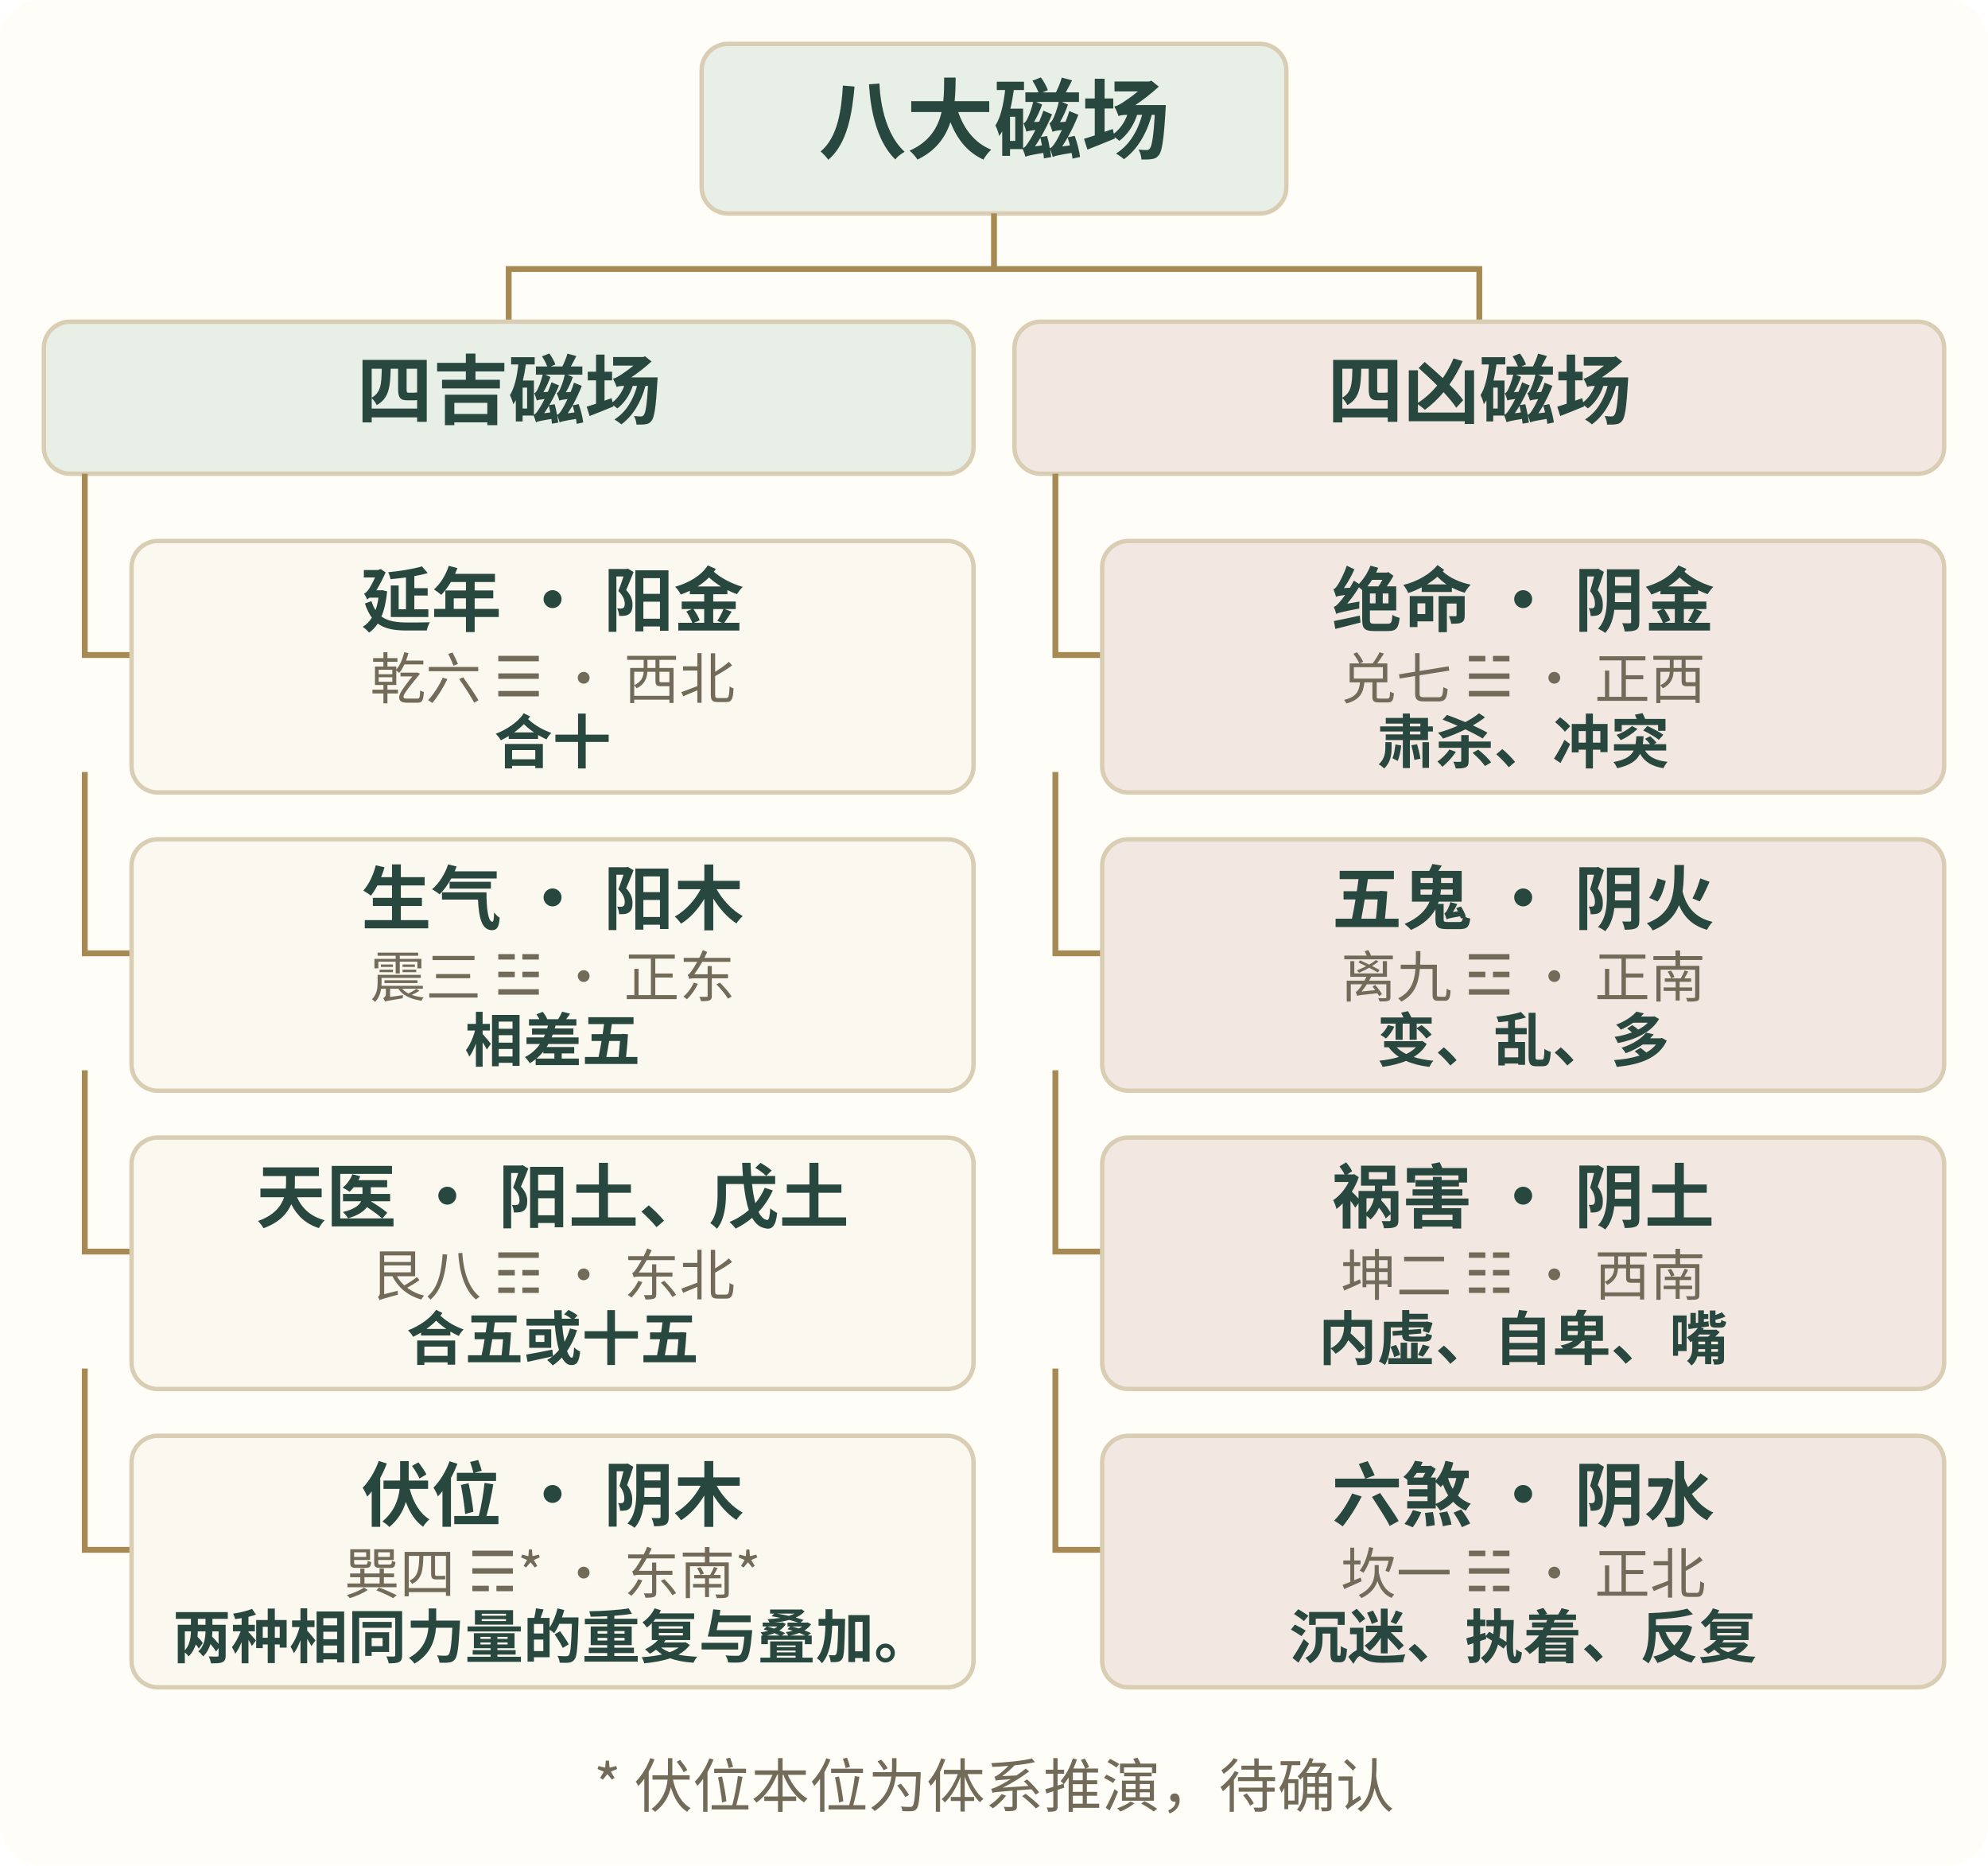
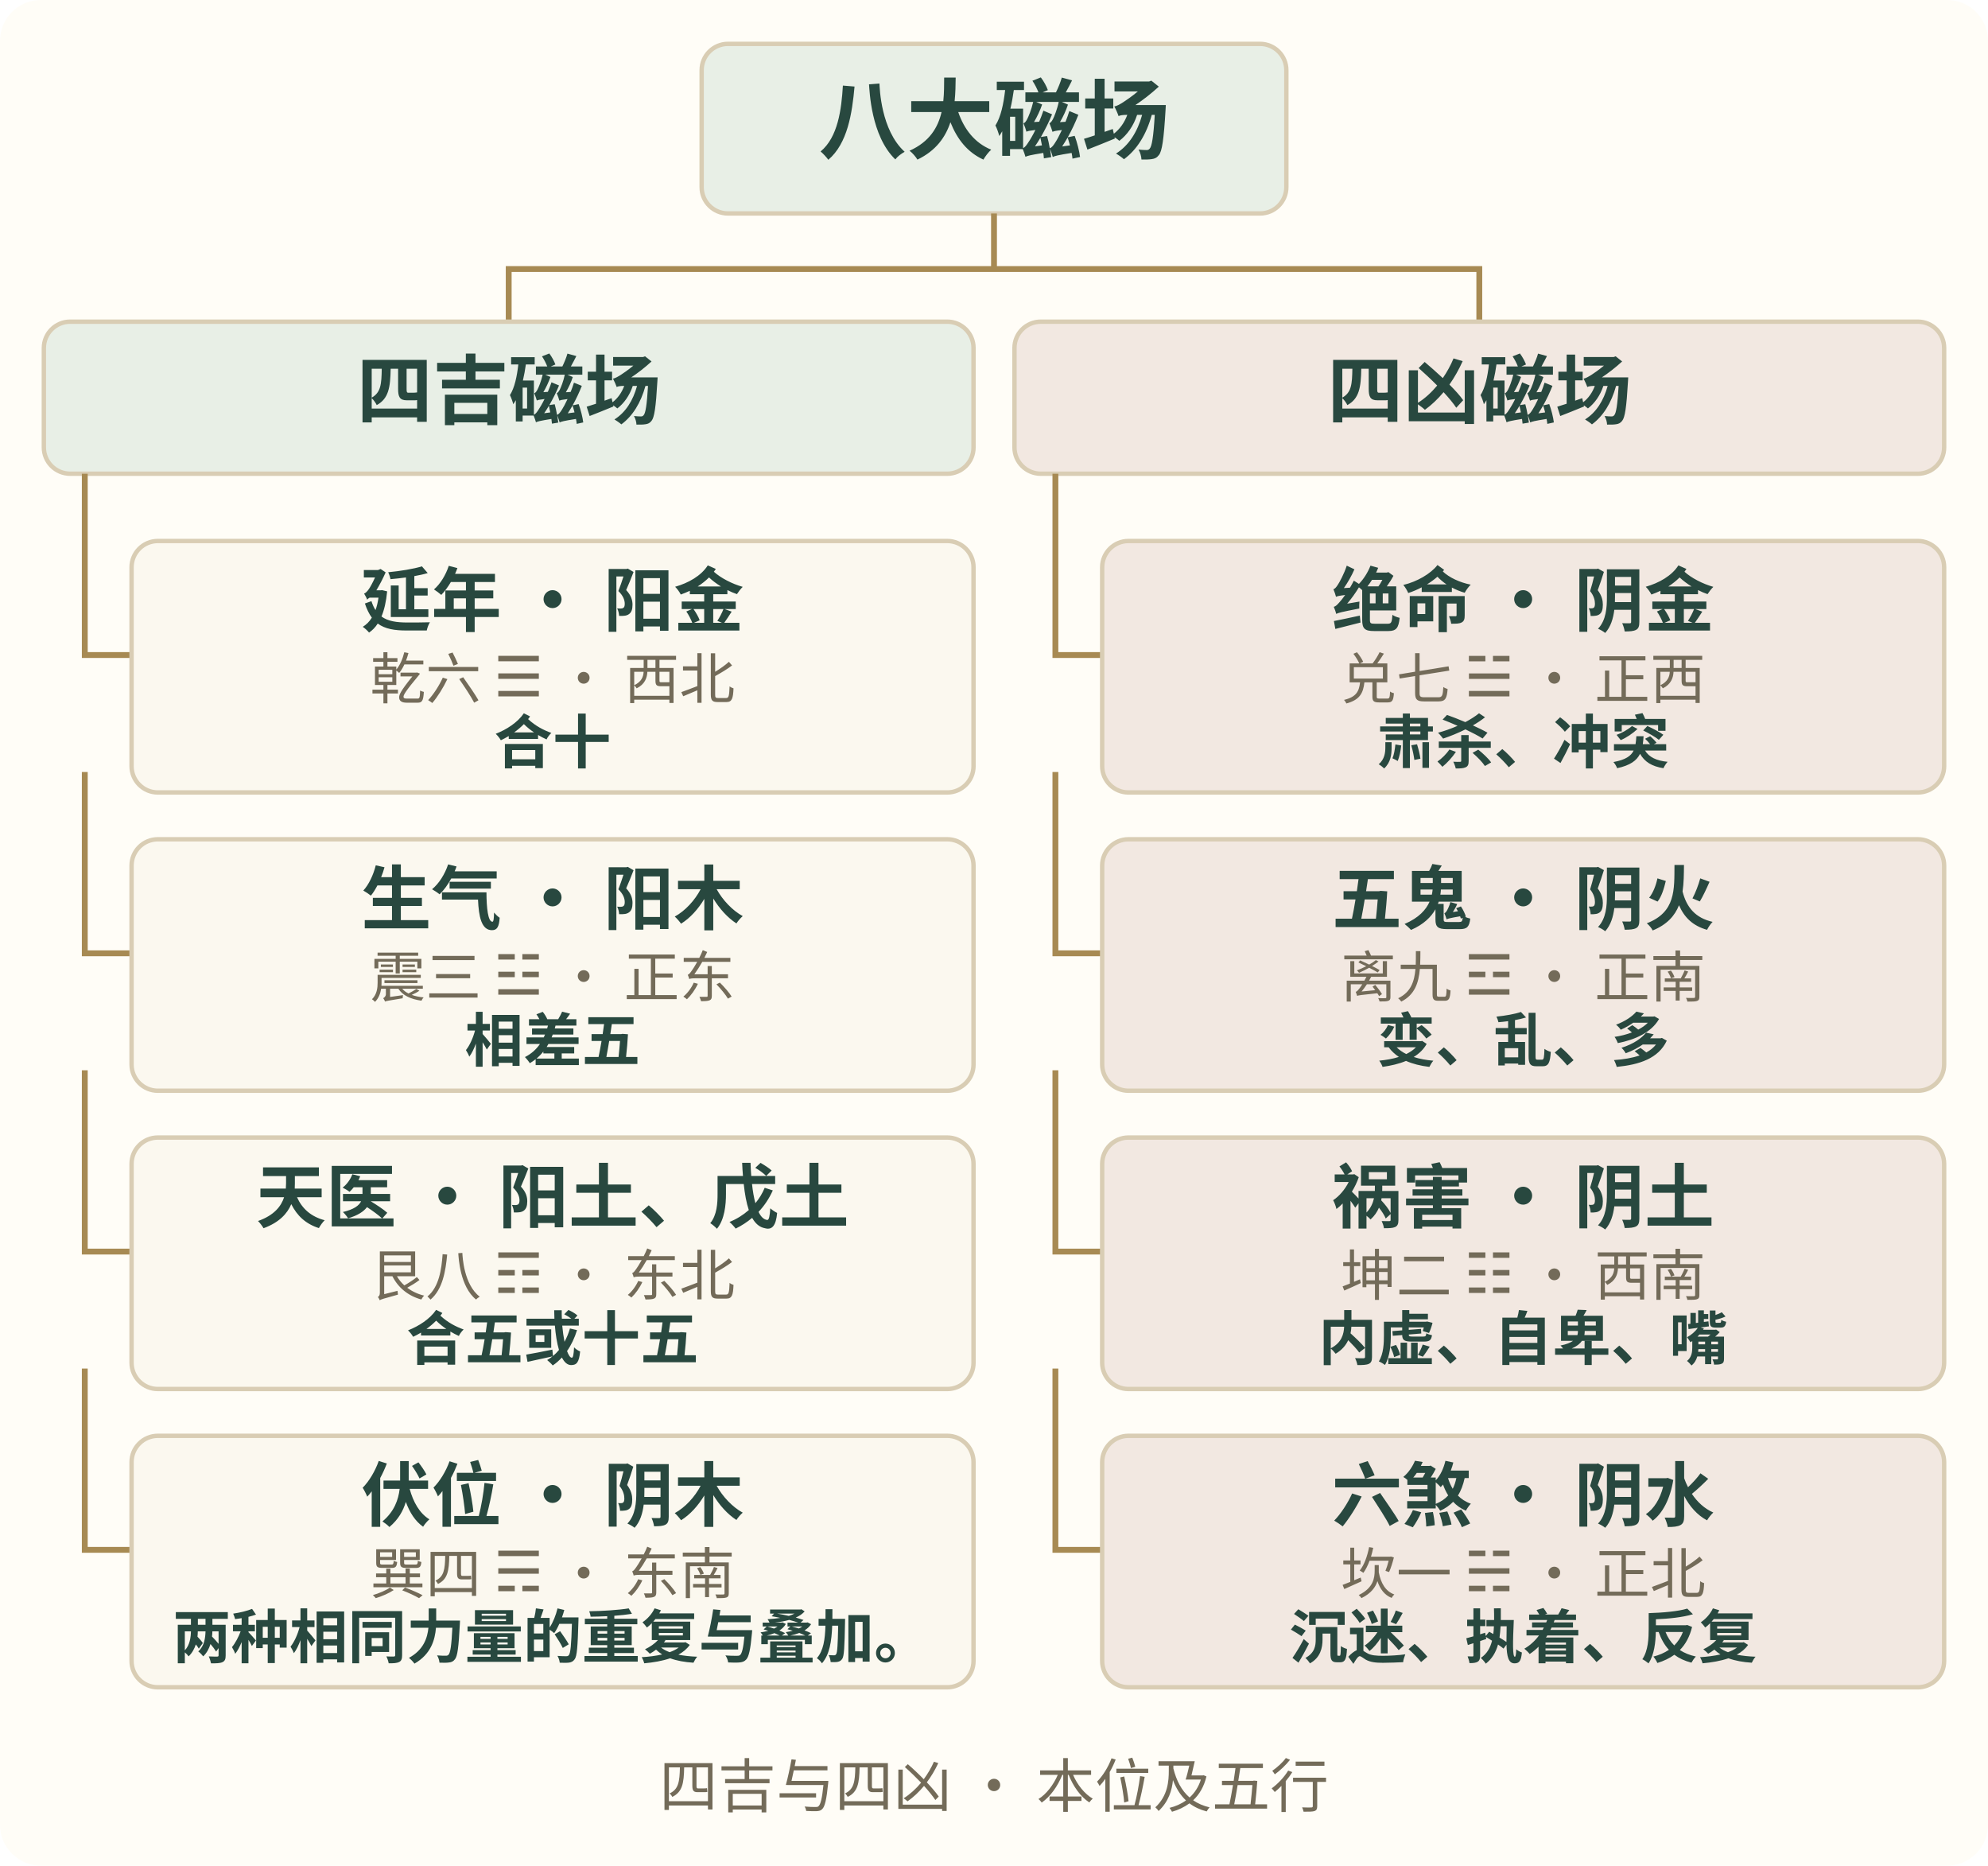
<svg xmlns="http://www.w3.org/2000/svg" viewBox="0 0 680 638" width="680" height="638" role="img" aria-label="八大磁场总知识树">
  <rect width="680" height="638" rx="14" fill="#fffdf7" />
  <g font-family="PingFang SC, Microsoft YaHei, Noto Sans CJK SC, sans-serif">
    <rect x="240" y="15" width="200" height="58" rx="9" fill="#e8efe6" stroke="#d9cdb4" stroke-width="1.5" />
    <text x="340" y="52" font-size="30" font-weight="600" fill="#28483f" text-anchor="middle">八大磁场</text>
    <path d="M340 73 V92 H174 V110 M340 92 H506 V110" fill="none" stroke="#a78a53" stroke-width="2" />
    <rect x="15" y="110" width="318" height="52" rx="9" fill="#e8efe6" stroke="#d9cdb4" stroke-width="1.5" />
    <text x="174" y="143" font-size="26" font-weight="600" fill="#28483f" text-anchor="middle">四吉磁场</text>
    <path d="M29 162 V224 H45" fill="none" stroke="#a78a53" stroke-width="2" />
    <rect x="45" y="185" width="288" height="86" rx="9" fill="#fbf8ef" stroke="#d9cdb4" stroke-width="1.5" />
    <text x="189" y="214" font-size="24" font-weight="600" fill="#28483f" text-anchor="middle">延年 · 阳金</text>
    <text x="189" y="239" font-size="19" font-weight="400" fill="#736b59" text-anchor="middle">乾六 ☰ · 西北</text>
    <text x="189" y="261" font-size="20" font-weight="600" fill="#28483f" text-anchor="middle">合十</text>
    <path d="M29 264 V326 H45" fill="none" stroke="#a78a53" stroke-width="2" />
    <rect x="45" y="287" width="288" height="86" rx="9" fill="#fbf8ef" stroke="#d9cdb4" stroke-width="1.5" />
    <text x="189" y="316" font-size="24" font-weight="600" fill="#28483f" text-anchor="middle">生气 · 阳木</text>
    <text x="189" y="341" font-size="19" font-weight="400" fill="#736b59" text-anchor="middle">震三 ☳ · 正东</text>
    <text x="189" y="363" font-size="20" font-weight="600" fill="#28483f" text-anchor="middle">相差五</text>
    <path d="M29 366 V428 H45" fill="none" stroke="#a78a53" stroke-width="2" />
    <rect x="45" y="389" width="288" height="86" rx="9" fill="#fbf8ef" stroke="#d9cdb4" stroke-width="1.5" />
    <text x="189" y="418" font-size="24" font-weight="600" fill="#28483f" text-anchor="middle">天医 · 阳土、戊土</text>
    <text x="189" y="443" font-size="19" font-weight="400" fill="#736b59" text-anchor="middle">艮八 ☶ · 东北</text>
    <text x="189" y="465" font-size="20" font-weight="600" fill="#28483f" text-anchor="middle">合五或十五</text>
    <path d="M29 468 V530 H45" fill="none" stroke="#a78a53" stroke-width="2" />
    <rect x="45" y="491" width="288" height="86" rx="9" fill="#fbf8ef" stroke="#d9cdb4" stroke-width="1.5" />
    <text x="189" y="520" font-size="24" font-weight="600" fill="#28483f" text-anchor="middle">伏位 · 阴木</text>
-     <text x="189" y="545" font-size="19" font-weight="400" fill="#736b59" text-anchor="middle">巽四 ☴* · 东南*</text>
+     <text x="189" y="545" font-size="19" font-weight="400" fill="#736b59" text-anchor="middle">巽四 ☴ · 东南</text>
    <text x="189" y="567" font-size="20" font-weight="600" fill="#28483f" text-anchor="middle">两种相同力量的重复与叠加。</text>
    <rect x="347" y="110" width="318" height="52" rx="9" fill="#f2e8e1" stroke="#d9cdb4" stroke-width="1.5" />
    <text x="506" y="143" font-size="26" font-weight="600" fill="#28483f" text-anchor="middle">四凶磁场</text>
    <path d="M361 162 V224 H377" fill="none" stroke="#a78a53" stroke-width="2" />
    <rect x="377" y="185" width="288" height="86" rx="9" fill="#f2e8e1" stroke="#d9cdb4" stroke-width="1.5" />
    <text x="521" y="214" font-size="24" font-weight="600" fill="#28483f" text-anchor="middle">绝命 · 阴金</text>
    <text x="521" y="239" font-size="19" font-weight="400" fill="#736b59" text-anchor="middle">兑七 ☱ · 正西</text>
    <text x="521" y="261" font-size="20" font-weight="600" fill="#28483f" text-anchor="middle">肃杀、冲突</text>
    <path d="M361 264 V326 H377" fill="none" stroke="#a78a53" stroke-width="2" />
    <rect x="377" y="287" width="288" height="86" rx="9" fill="#f2e8e1" stroke="#d9cdb4" stroke-width="1.5" />
    <text x="521" y="316" font-size="24" font-weight="600" fill="#28483f" text-anchor="middle">五鬼 · 阴火</text>
    <text x="521" y="341" font-size="19" font-weight="400" fill="#736b59" text-anchor="middle">离九 ☲ · 正南</text>
    <text x="521" y="363" font-size="20" font-weight="600" fill="#28483f" text-anchor="middle">变、乱、多</text>
    <path d="M361 366 V428 H377" fill="none" stroke="#a78a53" stroke-width="2" />
    <rect x="377" y="389" width="288" height="86" rx="9" fill="#f2e8e1" stroke="#d9cdb4" stroke-width="1.5" />
    <text x="521" y="418" font-size="24" font-weight="600" fill="#28483f" text-anchor="middle">祸害 · 阴土</text>
    <text x="521" y="443" font-size="19" font-weight="400" fill="#736b59" text-anchor="middle">坤二 ☷ · 西南</text>
    <text x="521" y="465" font-size="20" font-weight="600" fill="#28483f" text-anchor="middle">内虚、自卑、嘴</text>
    <path d="M361 468 V530 H377" fill="none" stroke="#a78a53" stroke-width="2" />
    <rect x="377" y="491" width="288" height="86" rx="9" fill="#f2e8e1" stroke="#d9cdb4" stroke-width="1.5" />
    <text x="521" y="520" font-size="24" font-weight="600" fill="#28483f" text-anchor="middle">六煞 · 阴水</text>
    <text x="521" y="545" font-size="19" font-weight="400" fill="#736b59" text-anchor="middle">坎一 ☵ · 正北</text>
    <text x="521" y="567" font-size="20" font-weight="600" fill="#28483f" text-anchor="middle">沉迷、执着、反复</text>
-     <text x="340" y="618" font-size="20" font-weight="400" fill="#736b59" text-anchor="middle">* 伏位本位为体系推演，待确认</text>
+     <text x="340" y="618" font-size="20" font-weight="400" fill="#736b59" text-anchor="middle">四吉与四凶 · 本位及五行</text>
  </g>
</svg>
